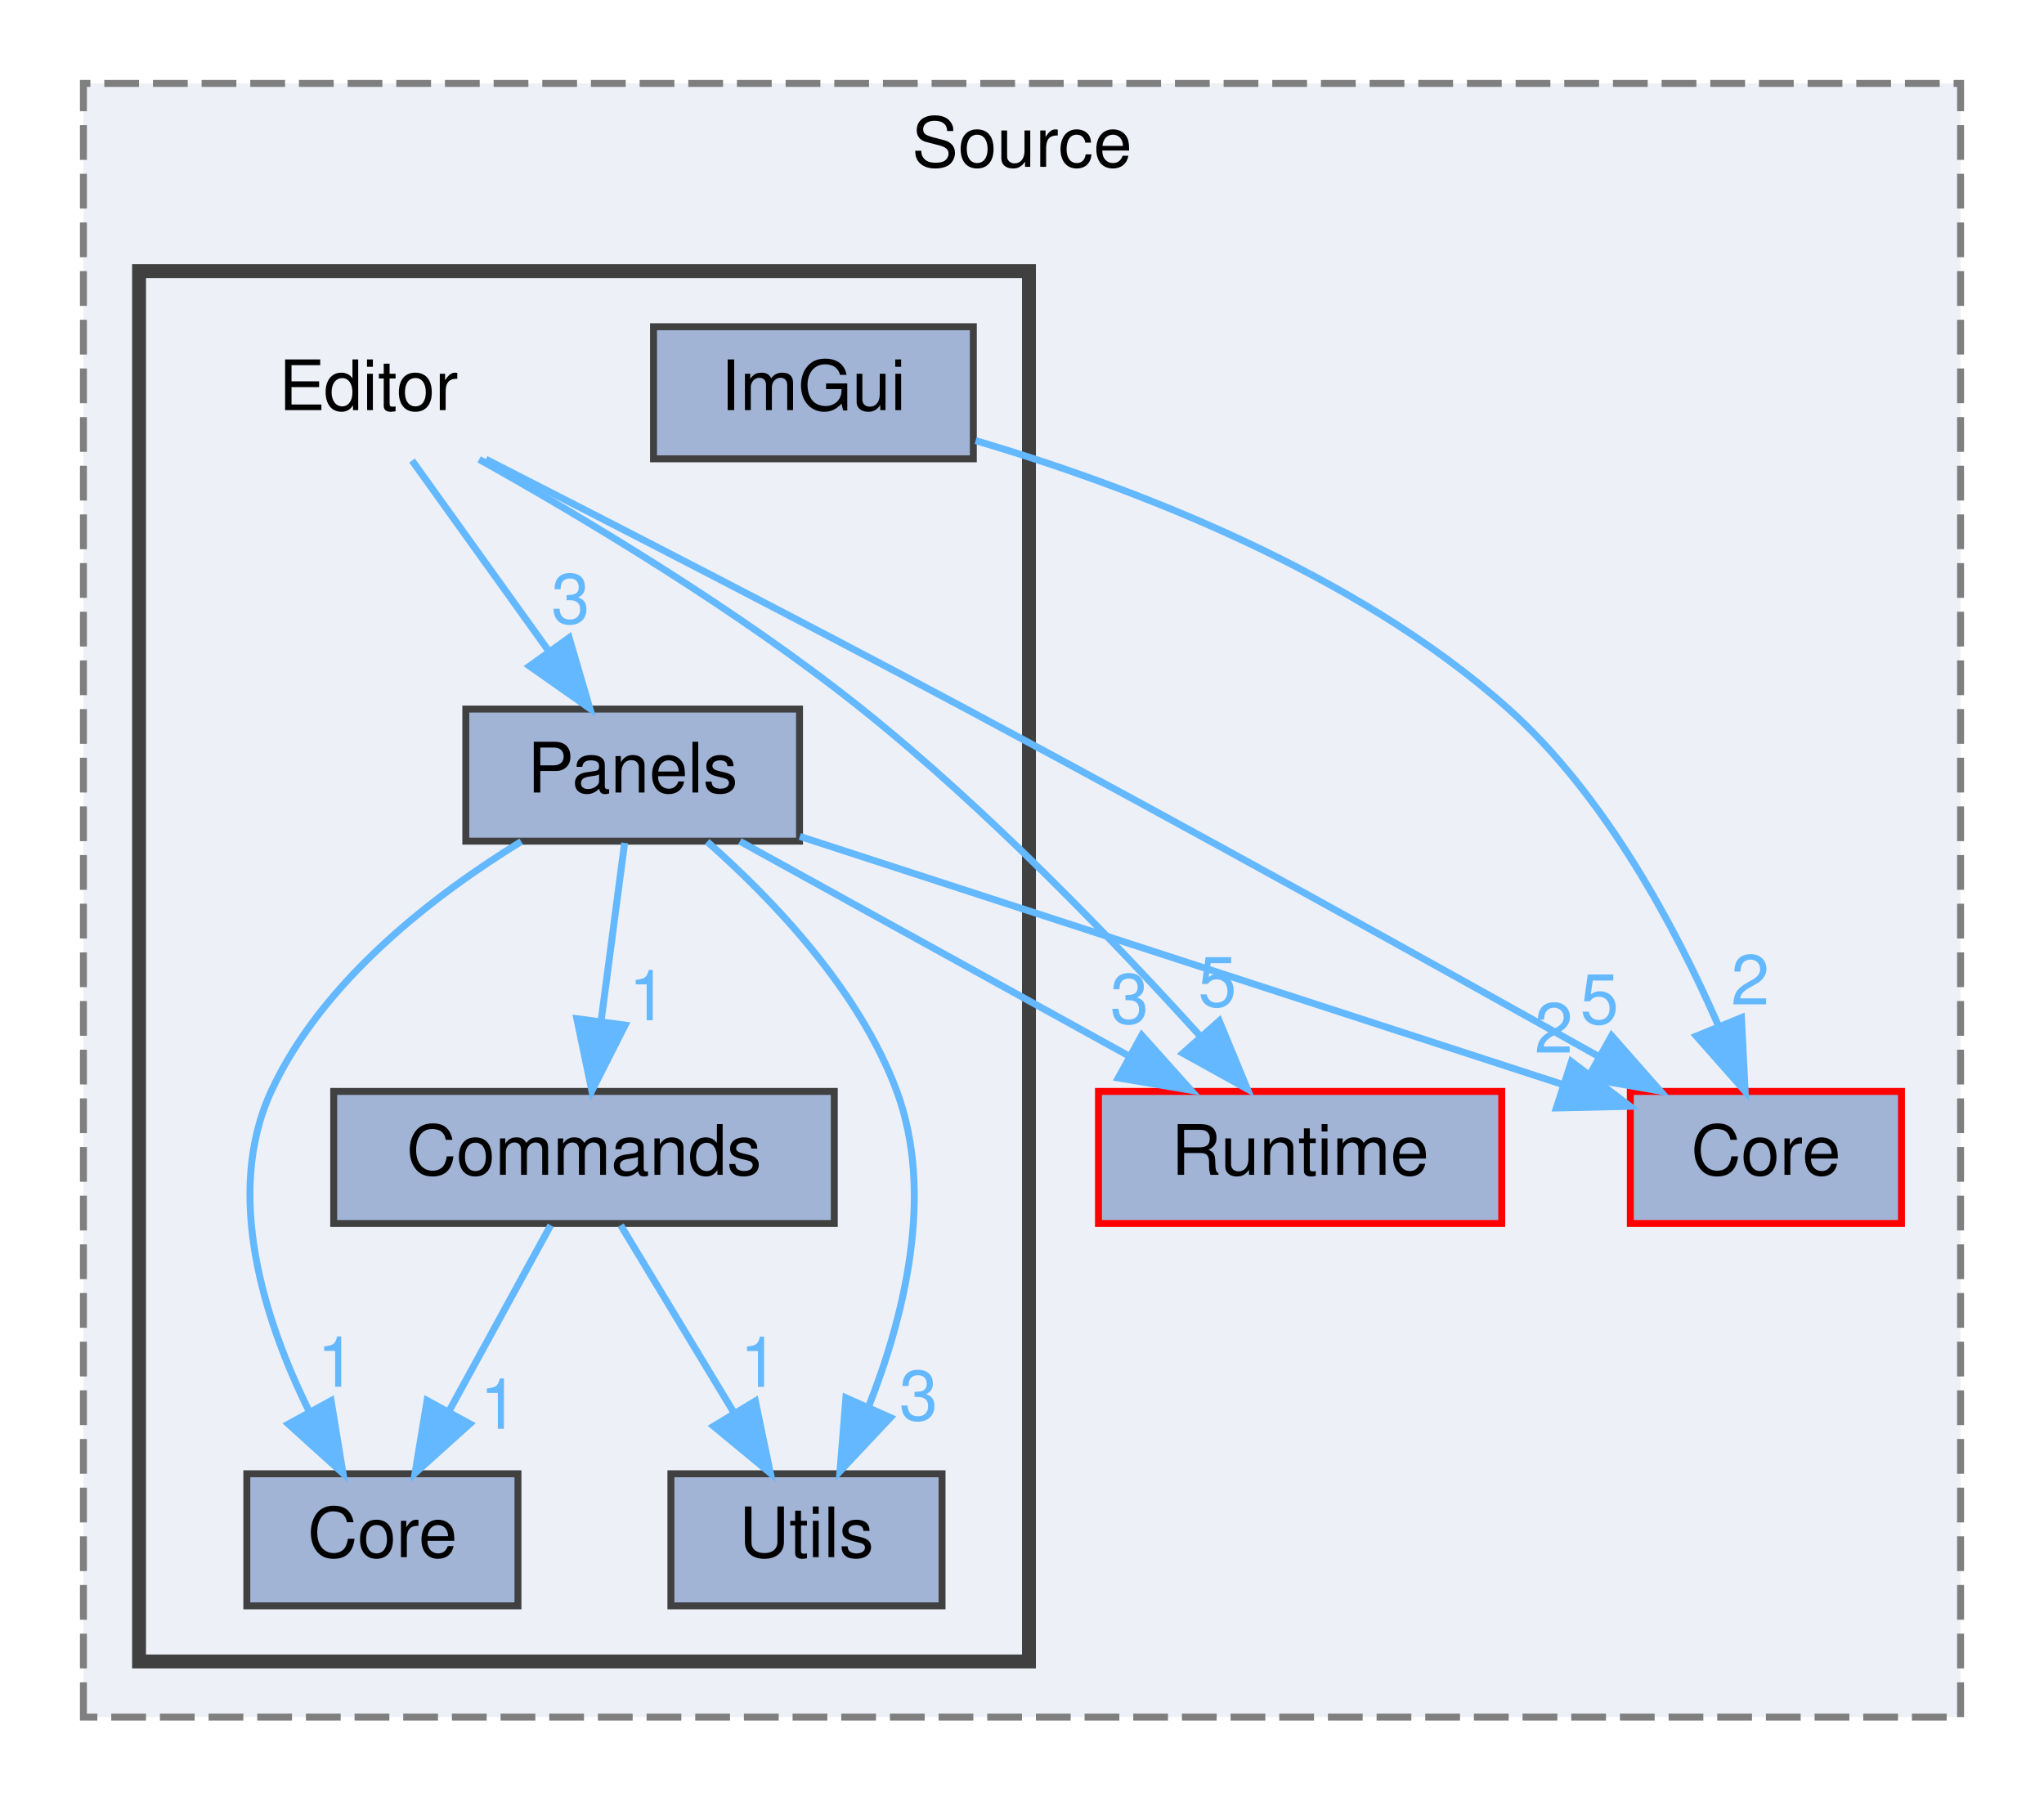
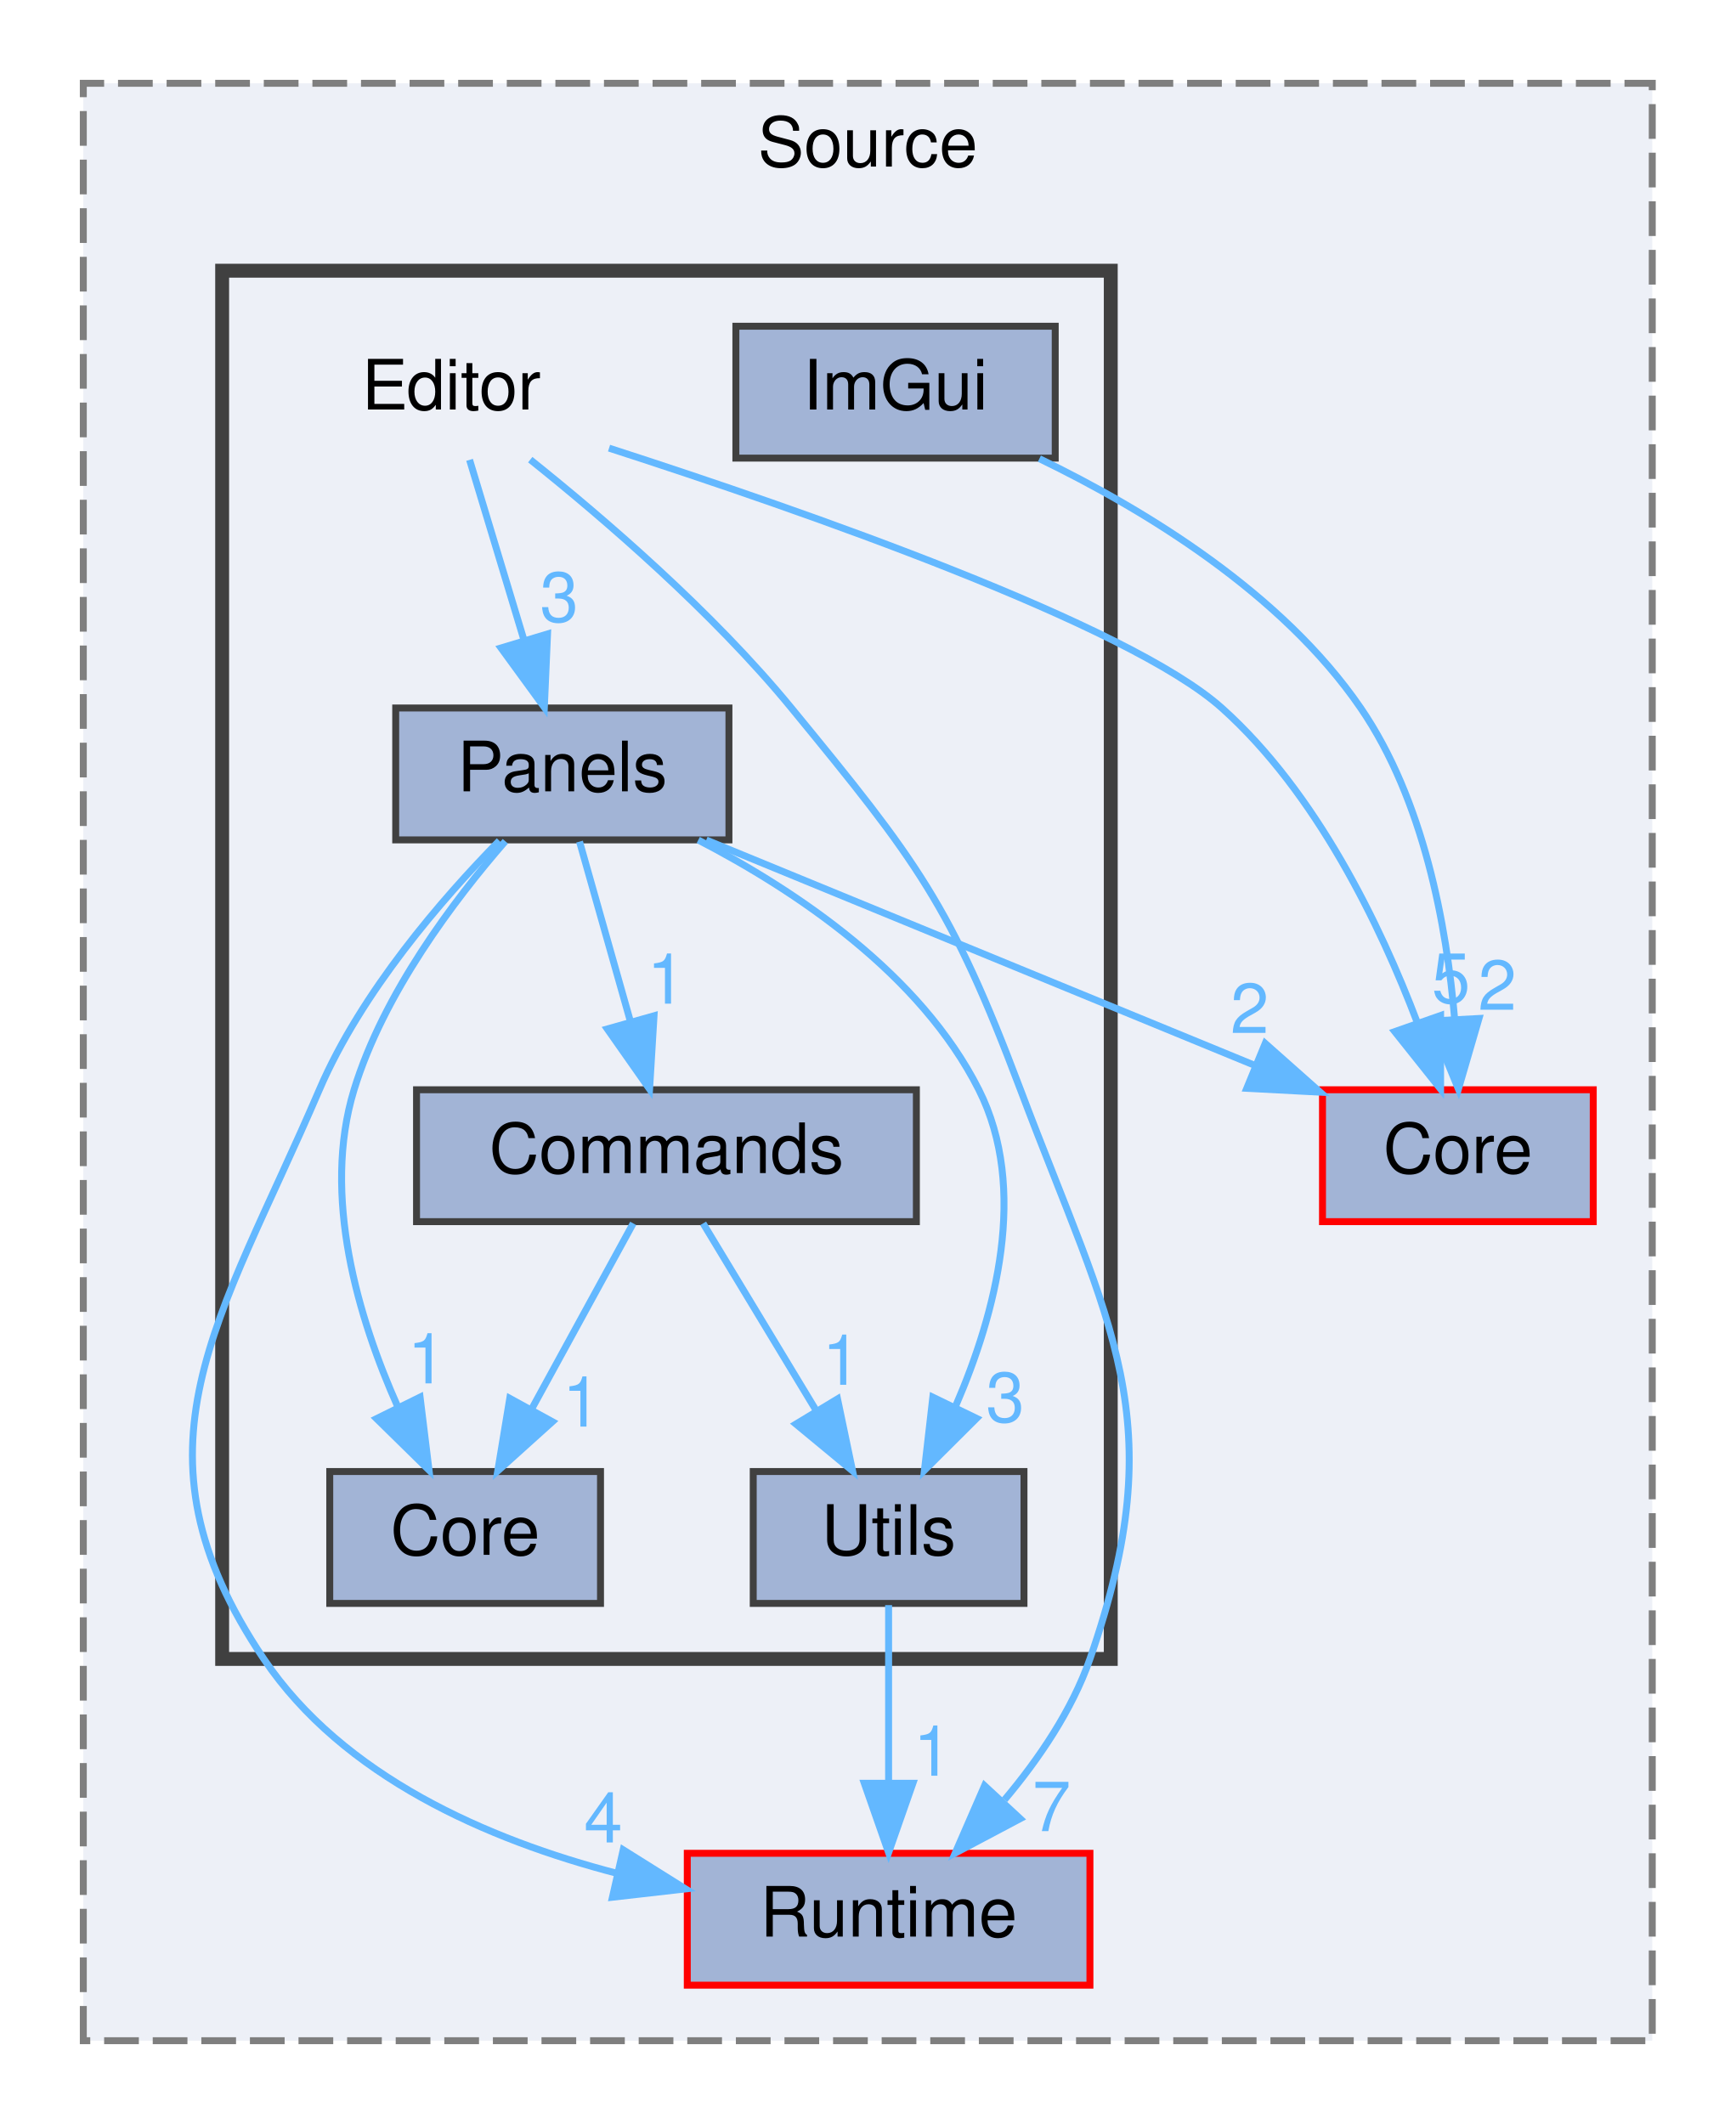
- <svg xmlns="http://www.w3.org/2000/svg" xmlns:xlink="http://www.w3.org/1999/xlink" width="294pt" height="259pt" viewBox="0.00 0.00 294.00 259.00">
-   <g id="graph0" class="graph" transform="scale(1 1) rotate(0) translate(4 255)">
+ <svg xmlns="http://www.w3.org/2000/svg" xmlns:xlink="http://www.w3.org/1999/xlink" width="250pt" height="306pt" viewBox="0.00 0.00 250.00 306.00">
+   <g id="graph0" class="graph" transform="scale(1 1) rotate(0) translate(4 302)">
    <g id="clust1" class="cluster">
      <g id="a_clust1">
        <a xlink:href="dir_9579d1ecb2c7bf48cbe1049c41745cb4.html" target="_top" xlink:title="Source">
-           <polygon fill="#edf0f7" stroke="#7f7f7f" stroke-dasharray="5,2" points="8,-8 8,-243 278,-243 278,-8 8,-8" />
-           <text text-anchor="middle" x="143" y="-231" font-family="Helvetica,sans-Serif" font-size="10.00">Source</text>
+           <polygon fill="#edf0f7" stroke="#7f7f7f" stroke-dasharray="5,2" points="8,-8 8,-290 234,-290 234,-8 8,-8" />
+           <text text-anchor="middle" x="121" y="-278" font-family="Helvetica,sans-Serif" font-size="10.00">Source</text>
        </a>
      </g>
    </g>
    <g id="clust2" class="cluster">
      <g id="a_clust2">
        <a xlink:href="dir_c6cb6fb3292d721ac39edcf45c3f2a55.html" target="_top">
-           <polygon fill="#edf0f7" stroke="#404040" stroke-width="2" points="16,-16 16,-216 144,-216 144,-16 16,-16" />
+           <polygon fill="#edf0f7" stroke="#404040" stroke-width="2" points="28,-63 28,-263 156,-263 156,-63 28,-63" />
        </a>
      </g>
    </g>
    <g id="node1" class="node">
      <g id="a_node1">
        <a xlink:href="dir_580d866cebc144d44931193ef5e2059b.html" target="_top" xlink:title="Core">
-           <polygon fill="#a2b4d6" stroke="red" points="269.5,-98 230.5,-98 230.5,-79 269.5,-79 269.5,-98" />
-           <text text-anchor="middle" x="250" y="-86" font-family="Helvetica,sans-Serif" font-size="10.00">Core</text>
+           <polygon fill="#a2b4d6" stroke="red" points="225.5,-145 186.5,-145 186.5,-126 225.5,-126 225.5,-145" />
+           <text text-anchor="middle" x="206" y="-133" font-family="Helvetica,sans-Serif" font-size="10.00">Core</text>
        </a>
      </g>
    </g>
    <g id="node2" class="node">
      <g id="a_node2">
        <a xlink:href="dir_9f04efef762572853abdf73f62bebfcc.html" target="_top" xlink:title="Runtime">
-           <polygon fill="#a2b4d6" stroke="red" points="212,-98 154,-98 154,-79 212,-79 212,-98" />
-           <text text-anchor="middle" x="183" y="-86" font-family="Helvetica,sans-Serif" font-size="10.00">Runtime</text>
+           <polygon fill="#a2b4d6" stroke="red" points="153,-35 95,-35 95,-16 153,-16 153,-35" />
+           <text text-anchor="middle" x="124" y="-23" font-family="Helvetica,sans-Serif" font-size="10.00">Runtime</text>
        </a>
      </g>
    </g>
    <g id="node3" class="node">
-       <text text-anchor="middle" x="49" y="-196" font-family="Helvetica,sans-Serif" font-size="10.00">Editor</text>
+       <text text-anchor="middle" x="61" y="-243" font-family="Helvetica,sans-Serif" font-size="10.00">Editor</text>
    </g>
    <g id="edge1" class="edge">
      <g id="a_edge1">
        <a xlink:href="dir_000010_000003.html" target="_top">
-           <path fill="none" stroke="#63b8ff" d="M65.88,-188.94C83.27,-180.07 111.13,-165.76 135,-153 166.64,-136.08 202.82,-115.98 226.02,-102.99" />
-           <polygon fill="#63b8ff" stroke="#63b8ff" points="227.81,-106 234.82,-98.05 224.38,-99.89 227.81,-106" />
+           <path fill="none" stroke="#63b8ff" d="M83.73,-237.44C112.1,-228.28 158.54,-212.05 172,-200 185.66,-187.77 194.83,-168.72 200.16,-154.67" />
+           <polygon fill="#63b8ff" stroke="#63b8ff" points="203.51,-155.7 203.51,-145.1 196.91,-153.38 203.51,-155.7" />
        </a>
      </g>
      <g id="a_edge1-headlabel">
        <a xlink:href="dir_000010_000003.html" target="_top" xlink:title="5">
-           <text text-anchor="middle" x="226.06" y="-107.73" font-family="Helvetica,sans-Serif" font-size="10.00" fill="#63b8ff">5</text>
+           <text text-anchor="middle" x="205.01" y="-157.53" font-family="Helvetica,sans-Serif" font-size="10.00" fill="#63b8ff">5</text>
        </a>
      </g>
    </g>
    <g id="edge2" class="edge">
      <g id="a_edge2">
        <a xlink:href="dir_000010_000031.html" target="_top">
-           <path fill="none" stroke="#63b8ff" d="M64.92,-188.92C79.79,-180.6 102.28,-167.17 120,-153 138.08,-138.54 156.46,-119.39 168.67,-105.92" />
-           <polygon fill="#63b8ff" stroke="#63b8ff" points="171.37,-108.14 175.41,-98.35 166.14,-103.49 171.37,-108.14" />
+           <path fill="none" stroke="#63b8ff" d="M72.38,-235.78C82.92,-227.35 98.63,-213.86 110,-200 128.08,-177.96 132.95,-171.68 143,-145 155.94,-110.64 165.09,-97.67 153,-63 150.42,-55.61 145.65,-48.59 140.71,-42.72" />
+           <polygon fill="#63b8ff" stroke="#63b8ff" points="142.95,-39.99 133.59,-35.03 137.82,-44.74 142.95,-39.99" />
        </a>
      </g>
      <g id="a_edge2-headlabel">
-         <a xlink:href="dir_000010_000031.html" target="_top" xlink:title="5">
-           <text text-anchor="middle" x="171.1" y="-110.22" font-family="Helvetica,sans-Serif" font-size="10.00" fill="#63b8ff">5</text>
+         <a xlink:href="dir_000010_000031.html" target="_top" xlink:title="7">
+           <text text-anchor="middle" x="147.48" y="-38.2" font-family="Helvetica,sans-Serif" font-size="10.00" fill="#63b8ff">7</text>
        </a>
      </g>
    </g>
    <g id="node7" class="node">
      <g id="a_node7">
        <a xlink:href="dir_bcba414dde695aa9b94bbe05564e6e5d.html" target="_top" xlink:title="Panels">
-           <polygon fill="#a2b4d6" stroke="#404040" points="111,-153 63,-153 63,-134 111,-134 111,-153" />
-           <text text-anchor="middle" x="87" y="-141" font-family="Helvetica,sans-Serif" font-size="10.00">Panels</text>
+           <polygon fill="#a2b4d6" stroke="#404040" points="101,-200 53,-200 53,-181 101,-181 101,-200" />
+           <text text-anchor="middle" x="77" y="-188" font-family="Helvetica,sans-Serif" font-size="10.00">Panels</text>
        </a>
      </g>
    </g>
    <g id="edge3" class="edge">
      <g id="a_edge3">
        <a xlink:href="dir_000010_000025.html" target="_top">
-           <path fill="none" stroke="#63b8ff" d="M55.27,-188.75C60.59,-181.34 68.36,-170.5 74.88,-161.41" />
-           <polygon fill="#63b8ff" stroke="#63b8ff" points="77.86,-163.26 80.84,-153.09 72.17,-159.18 77.86,-163.26" />
+           <path fill="none" stroke="#63b8ff" d="M63.64,-235.75C65.76,-228.72 68.81,-218.62 71.46,-209.84" />
+           <polygon fill="#63b8ff" stroke="#63b8ff" points="74.87,-210.67 74.41,-200.09 68.17,-208.65 74.87,-210.67" />
        </a>
      </g>
      <g id="a_edge3-headlabel">
        <a xlink:href="dir_000010_000025.html" target="_top" xlink:title="3">
-           <text text-anchor="middle" x="78.07" y="-165.33" font-family="Helvetica,sans-Serif" font-size="10.00" fill="#63b8ff">3</text>
+           <text text-anchor="middle" x="76.55" y="-212.44" font-family="Helvetica,sans-Serif" font-size="10.00" fill="#63b8ff">3</text>
        </a>
      </g>
    </g>
    <g id="node4" class="node">
      <g id="a_node4">
        <a xlink:href="dir_4211c0e63637b7627ec0c685c2cd5e93.html" target="_top" xlink:title="Commands">
-           <polygon fill="#a2b4d6" stroke="#404040" points="116,-98 44,-98 44,-79 116,-79 116,-98" />
-           <text text-anchor="middle" x="80" y="-86" font-family="Helvetica,sans-Serif" font-size="10.00">Commands</text>
+           <polygon fill="#a2b4d6" stroke="#404040" points="128,-145 56,-145 56,-126 128,-126 128,-145" />
+           <text text-anchor="middle" x="92" y="-133" font-family="Helvetica,sans-Serif" font-size="10.00">Commands</text>
        </a>
      </g>
    </g>
    <g id="node5" class="node">
      <g id="a_node5">
        <a xlink:href="dir_158d6f7ff44d6791d8d784a86ee0a375.html" target="_top" xlink:title="Core">
-           <polygon fill="#a2b4d6" stroke="#404040" points="70.5,-43 31.5,-43 31.5,-24 70.5,-24 70.5,-43" />
-           <text text-anchor="middle" x="51" y="-31" font-family="Helvetica,sans-Serif" font-size="10.00">Core</text>
+           <polygon fill="#a2b4d6" stroke="#404040" points="82.5,-90 43.5,-90 43.5,-71 82.5,-71 82.5,-90" />
+           <text text-anchor="middle" x="63" y="-78" font-family="Helvetica,sans-Serif" font-size="10.00">Core</text>
        </a>
      </g>
    </g>
    <g id="edge5" class="edge">
      <g id="a_edge5">
        <a xlink:href="dir_000000_000004.html" target="_top">
-           <path fill="none" stroke="#63b8ff" d="M75.21,-78.75C71.24,-71.49 65.47,-60.95 60.57,-51.98" />
-           <polygon fill="#63b8ff" stroke="#63b8ff" points="63.57,-50.18 55.7,-43.09 57.43,-53.54 63.57,-50.18" />
+           <path fill="none" stroke="#63b8ff" d="M87.21,-125.75C83.24,-118.49 77.47,-107.95 72.57,-98.98" />
+           <polygon fill="#63b8ff" stroke="#63b8ff" points="75.57,-97.18 67.7,-90.09 69.43,-100.54 75.57,-97.18" />
        </a>
      </g>
      <g id="a_edge5-headlabel">
        <a xlink:href="dir_000000_000004.html" target="_top" xlink:title="1">
-           <text text-anchor="middle" x="67.79" y="-49.47" font-family="Helvetica,sans-Serif" font-size="10.00" fill="#63b8ff">1</text>
+           <text text-anchor="middle" x="79.79" y="-96.47" font-family="Helvetica,sans-Serif" font-size="10.00" fill="#63b8ff">1</text>
        </a>
      </g>
    </g>
    <g id="node8" class="node">
      <g id="a_node8">
        <a xlink:href="dir_081b3def49d6dcff92d2057173091811.html" target="_top" xlink:title="Utils">
-           <polygon fill="#a2b4d6" stroke="#404040" points="131.5,-43 92.5,-43 92.5,-24 131.5,-24 131.5,-43" />
-           <text text-anchor="middle" x="112" y="-31" font-family="Helvetica,sans-Serif" font-size="10.00">Utils</text>
+           <polygon fill="#a2b4d6" stroke="#404040" points="143.5,-90 104.5,-90 104.5,-71 143.5,-71 143.5,-90" />
+           <text text-anchor="middle" x="124" y="-78" font-family="Helvetica,sans-Serif" font-size="10.00">Utils</text>
        </a>
      </g>
    </g>
    <g id="edge4" class="edge">
      <g id="a_edge4">
-         <a xlink:href="dir_000000_000036.html" target="_top">
-           <path fill="none" stroke="#63b8ff" d="M85.28,-78.75C89.71,-71.42 96.16,-60.73 101.62,-51.7" />
-           <polygon fill="#63b8ff" stroke="#63b8ff" points="104.64,-53.46 106.81,-43.09 98.65,-49.84 104.64,-53.46" />
+         <a xlink:href="dir_000000_000037.html" target="_top">
+           <path fill="none" stroke="#63b8ff" d="M97.28,-125.75C101.71,-118.42 108.16,-107.73 113.62,-98.7" />
+           <polygon fill="#63b8ff" stroke="#63b8ff" points="116.64,-100.46 118.81,-90.09 110.65,-96.84 116.64,-100.46" />
        </a>
      </g>
      <g id="a_edge4-headlabel">
-         <a xlink:href="dir_000000_000036.html" target="_top" xlink:title="1">
-           <text text-anchor="middle" x="105.21" y="-55.5" font-family="Helvetica,sans-Serif" font-size="10.00" fill="#63b8ff">1</text>
+         <a xlink:href="dir_000000_000037.html" target="_top" xlink:title="1">
+           <text text-anchor="middle" x="117.21" y="-102.5" font-family="Helvetica,sans-Serif" font-size="10.00" fill="#63b8ff">1</text>
        </a>
      </g>
    </g>
    <g id="node6" class="node">
      <g id="a_node6">
        <a xlink:href="dir_22289c9afc80c11c6d0f8e03d47699e8.html" target="_top" xlink:title="ImGui">
-           <polygon fill="#a2b4d6" stroke="#404040" points="136,-208 90,-208 90,-189 136,-189 136,-208" />
-           <text text-anchor="middle" x="113" y="-196" font-family="Helvetica,sans-Serif" font-size="10.00">ImGui</text>
+           <polygon fill="#a2b4d6" stroke="#404040" points="148,-255 102,-255 102,-236 148,-236 148,-255" />
+           <text text-anchor="middle" x="125" y="-243" font-family="Helvetica,sans-Serif" font-size="10.00">ImGui</text>
        </a>
      </g>
    </g>
    <g id="edge6" class="edge">
      <g id="a_edge6">
        <a xlink:href="dir_000017_000003.html" target="_top">
-           <path fill="none" stroke="#63b8ff" d="M136.33,-191.62C158.21,-185.14 190.79,-172.92 213,-153 226.93,-140.51 237.04,-121.5 243.14,-107.53" />
-           <polygon fill="#63b8ff" stroke="#63b8ff" points="246.48,-108.61 247.01,-98.02 240,-105.96 246.48,-108.61" />
+           <path fill="none" stroke="#63b8ff" d="M145.72,-235.92C160.86,-228.59 180.63,-216.59 192,-200 201.07,-186.76 204.39,-168.64 205.54,-155.14" />
+           <polygon fill="#63b8ff" stroke="#63b8ff" points="209.04,-155.27 206.08,-145.1 202.05,-154.9 209.04,-155.27" />
        </a>
      </g>
      <g id="a_edge6-headlabel">
        <a xlink:href="dir_000017_000003.html" target="_top" xlink:title="2">
-           <text text-anchor="middle" x="247.75" y="-110.51" font-family="Helvetica,sans-Serif" font-size="10.00" fill="#63b8ff">2</text>
+           <text text-anchor="middle" x="211.68" y="-156.52" font-family="Helvetica,sans-Serif" font-size="10.00" fill="#63b8ff">2</text>
        </a>
      </g>
    </g>
    <g id="edge8" class="edge">
      <g id="a_edge8">
        <a xlink:href="dir_000025_000003.html" target="_top">
-           <path fill="none" stroke="#63b8ff" d="M111.05,-134.68C140.17,-125.21 189.2,-109.27 220.55,-99.07" />
-           <polygon fill="#63b8ff" stroke="#63b8ff" points="222.03,-102.28 230.45,-95.86 219.86,-95.62 222.03,-102.28" />
+           <path fill="none" stroke="#63b8ff" d="M97.73,-180.98C119.13,-172.19 152.72,-158.39 176.81,-148.49" />
+           <polygon fill="#63b8ff" stroke="#63b8ff" points="178.25,-151.68 186.17,-144.65 175.59,-145.21 178.25,-151.68" />
        </a>
      </g>
      <g id="a_edge8-headlabel">
        <a xlink:href="dir_000025_000003.html" target="_top" xlink:title="2">
-           <text text-anchor="middle" x="219.49" y="-103.59" font-family="Helvetica,sans-Serif" font-size="10.00" fill="#63b8ff">2</text>
+           <text text-anchor="middle" x="176.01" y="-153.18" font-family="Helvetica,sans-Serif" font-size="10.00" fill="#63b8ff">2</text>
        </a>
      </g>
    </g>
    <g id="edge9" class="edge">
      <g id="a_edge9">
        <a xlink:href="dir_000025_000031.html" target="_top">
-           <path fill="none" stroke="#63b8ff" d="M102.42,-133.98C117.45,-125.69 140.54,-112.94 158.16,-103.22" />
-           <polygon fill="#63b8ff" stroke="#63b8ff" points="160.23,-106.07 167.3,-98.17 156.85,-99.94 160.23,-106.07" />
+           <path fill="none" stroke="#63b8ff" d="M67.92,-180.88C59.72,-172.53 48.05,-159.09 42,-145 27.56,-111.35 13.54,-93.37 34,-63 45.42,-46.05 66.2,-36.97 84.92,-32.1" />
+           <polygon fill="#63b8ff" stroke="#63b8ff" points="85.77,-35.5 94.75,-29.87 84.22,-28.67 85.77,-35.5" />
        </a>
      </g>
      <g id="a_edge9-headlabel">
-         <a xlink:href="dir_000025_000031.html" target="_top" xlink:title="3">
-           <text text-anchor="middle" x="158.46" y="-107.79" font-family="Helvetica,sans-Serif" font-size="10.00" fill="#63b8ff">3</text>
+         <a xlink:href="dir_000025_000031.html" target="_top" xlink:title="4">
+           <text text-anchor="middle" x="82.9" y="-36.56" font-family="Helvetica,sans-Serif" font-size="10.00" fill="#63b8ff">4</text>
        </a>
      </g>
    </g>
    <g id="edge10" class="edge">
      <g id="a_edge10">
        <a xlink:href="dir_000025_000000.html" target="_top">
-           <path fill="none" stroke="#63b8ff" d="M85.84,-133.75C84.93,-126.8 83.61,-116.85 82.46,-108.13" />
-           <polygon fill="#63b8ff" stroke="#63b8ff" points="85.91,-107.54 81.13,-98.09 78.97,-108.46 85.91,-107.54" />
+           <path fill="none" stroke="#63b8ff" d="M79.48,-180.75C81.46,-173.72 84.32,-163.62 86.81,-154.84" />
+           <polygon fill="#63b8ff" stroke="#63b8ff" points="90.21,-155.66 89.57,-145.09 83.48,-153.76 90.21,-155.66" />
        </a>
      </g>
      <g id="a_edge10-headlabel">
        <a xlink:href="dir_000025_000000.html" target="_top" xlink:title="1">
-           <text text-anchor="middle" x="89.2" y="-108.24" font-family="Helvetica,sans-Serif" font-size="10.00" fill="#63b8ff">1</text>
+           <text text-anchor="middle" x="91.97" y="-157.4" font-family="Helvetica,sans-Serif" font-size="10.00" fill="#63b8ff">1</text>
        </a>
      </g>
    </g>
    <g id="edge11" class="edge">
      <g id="a_edge11">
        <a xlink:href="dir_000025_000004.html" target="_top">
-           <path fill="none" stroke="#63b8ff" d="M70.97,-133.95C58.59,-126.35 42.35,-113.97 35,-98 28.18,-83.19 34.03,-65.04 40.48,-51.94" />
-           <polygon fill="#63b8ff" stroke="#63b8ff" points="43.62,-53.51 45.34,-43.05 37.48,-50.15 43.62,-53.51" />
+           <path fill="none" stroke="#63b8ff" d="M68.79,-180.8C61.46,-172.38 51.25,-158.9 47,-145 42.33,-129.73 47.6,-112.1 53.31,-99.3" />
+           <polygon fill="#63b8ff" stroke="#63b8ff" points="56.51,-100.72 57.8,-90.2 50.24,-97.62 56.51,-100.72" />
        </a>
      </g>
      <g id="a_edge11-headlabel">
        <a xlink:href="dir_000025_000004.html" target="_top" xlink:title="1">
-           <text text-anchor="middle" x="44.39" y="-55.52" font-family="Helvetica,sans-Serif" font-size="10.00" fill="#63b8ff">1</text>
+           <text text-anchor="middle" x="57.47" y="-102.7" font-family="Helvetica,sans-Serif" font-size="10.00" fill="#63b8ff">1</text>
        </a>
      </g>
    </g>
    <g id="edge7" class="edge">
      <g id="a_edge7">
-         <a xlink:href="dir_000025_000036.html" target="_top">
-           <path fill="none" stroke="#63b8ff" d="M97.71,-133.93C106.93,-125.8 119.59,-112.68 125,-98 130.47,-83.17 126.02,-65.5 120.9,-52.57" />
-           <polygon fill="#63b8ff" stroke="#63b8ff" points="124.07,-51.08 116.82,-43.36 117.67,-53.92 124.07,-51.08" />
+         <a xlink:href="dir_000025_000037.html" target="_top">
+           <path fill="none" stroke="#63b8ff" d="M96.58,-180.98C110.67,-173.68 128.6,-161.68 137,-145 144.19,-130.72 139.4,-112.74 133.71,-99.56" />
+           <polygon fill="#63b8ff" stroke="#63b8ff" points="136.67,-97.66 129.16,-90.18 130.37,-100.71 136.67,-97.66" />
        </a>
      </g>
      <g id="a_edge7-headlabel">
-         <a xlink:href="dir_000025_000036.html" target="_top" xlink:title="3">
-           <text text-anchor="middle" x="128.12" y="-50.72" font-family="Helvetica,sans-Serif" font-size="10.00" fill="#63b8ff">3</text>
+         <a xlink:href="dir_000025_000037.html" target="_top" xlink:title="3">
+           <text text-anchor="middle" x="140.8" y="-97.15" font-family="Helvetica,sans-Serif" font-size="10.00" fill="#63b8ff">3</text>
+         </a>
+       </g>
+     </g>
+     <g id="edge12" class="edge">
+       <g id="a_edge12">
+         <a xlink:href="dir_000037_000031.html" target="_top">
+           <path fill="none" stroke="#63b8ff" d="M124,-70.75C124,-63.8 124,-53.85 124,-45.13" />
+           <polygon fill="#63b8ff" stroke="#63b8ff" points="127.5,-45.09 124,-35.09 120.5,-45.09 127.5,-45.09" />
+         </a>
+       </g>
+       <g id="a_edge12-headlabel">
+         <a xlink:href="dir_000037_000031.html" target="_top" xlink:title="1">
+           <text text-anchor="middle" x="130.34" y="-46.18" font-family="Helvetica,sans-Serif" font-size="10.00" fill="#63b8ff">1</text>
        </a>
      </g>
    </g>
  </g>
</svg>
